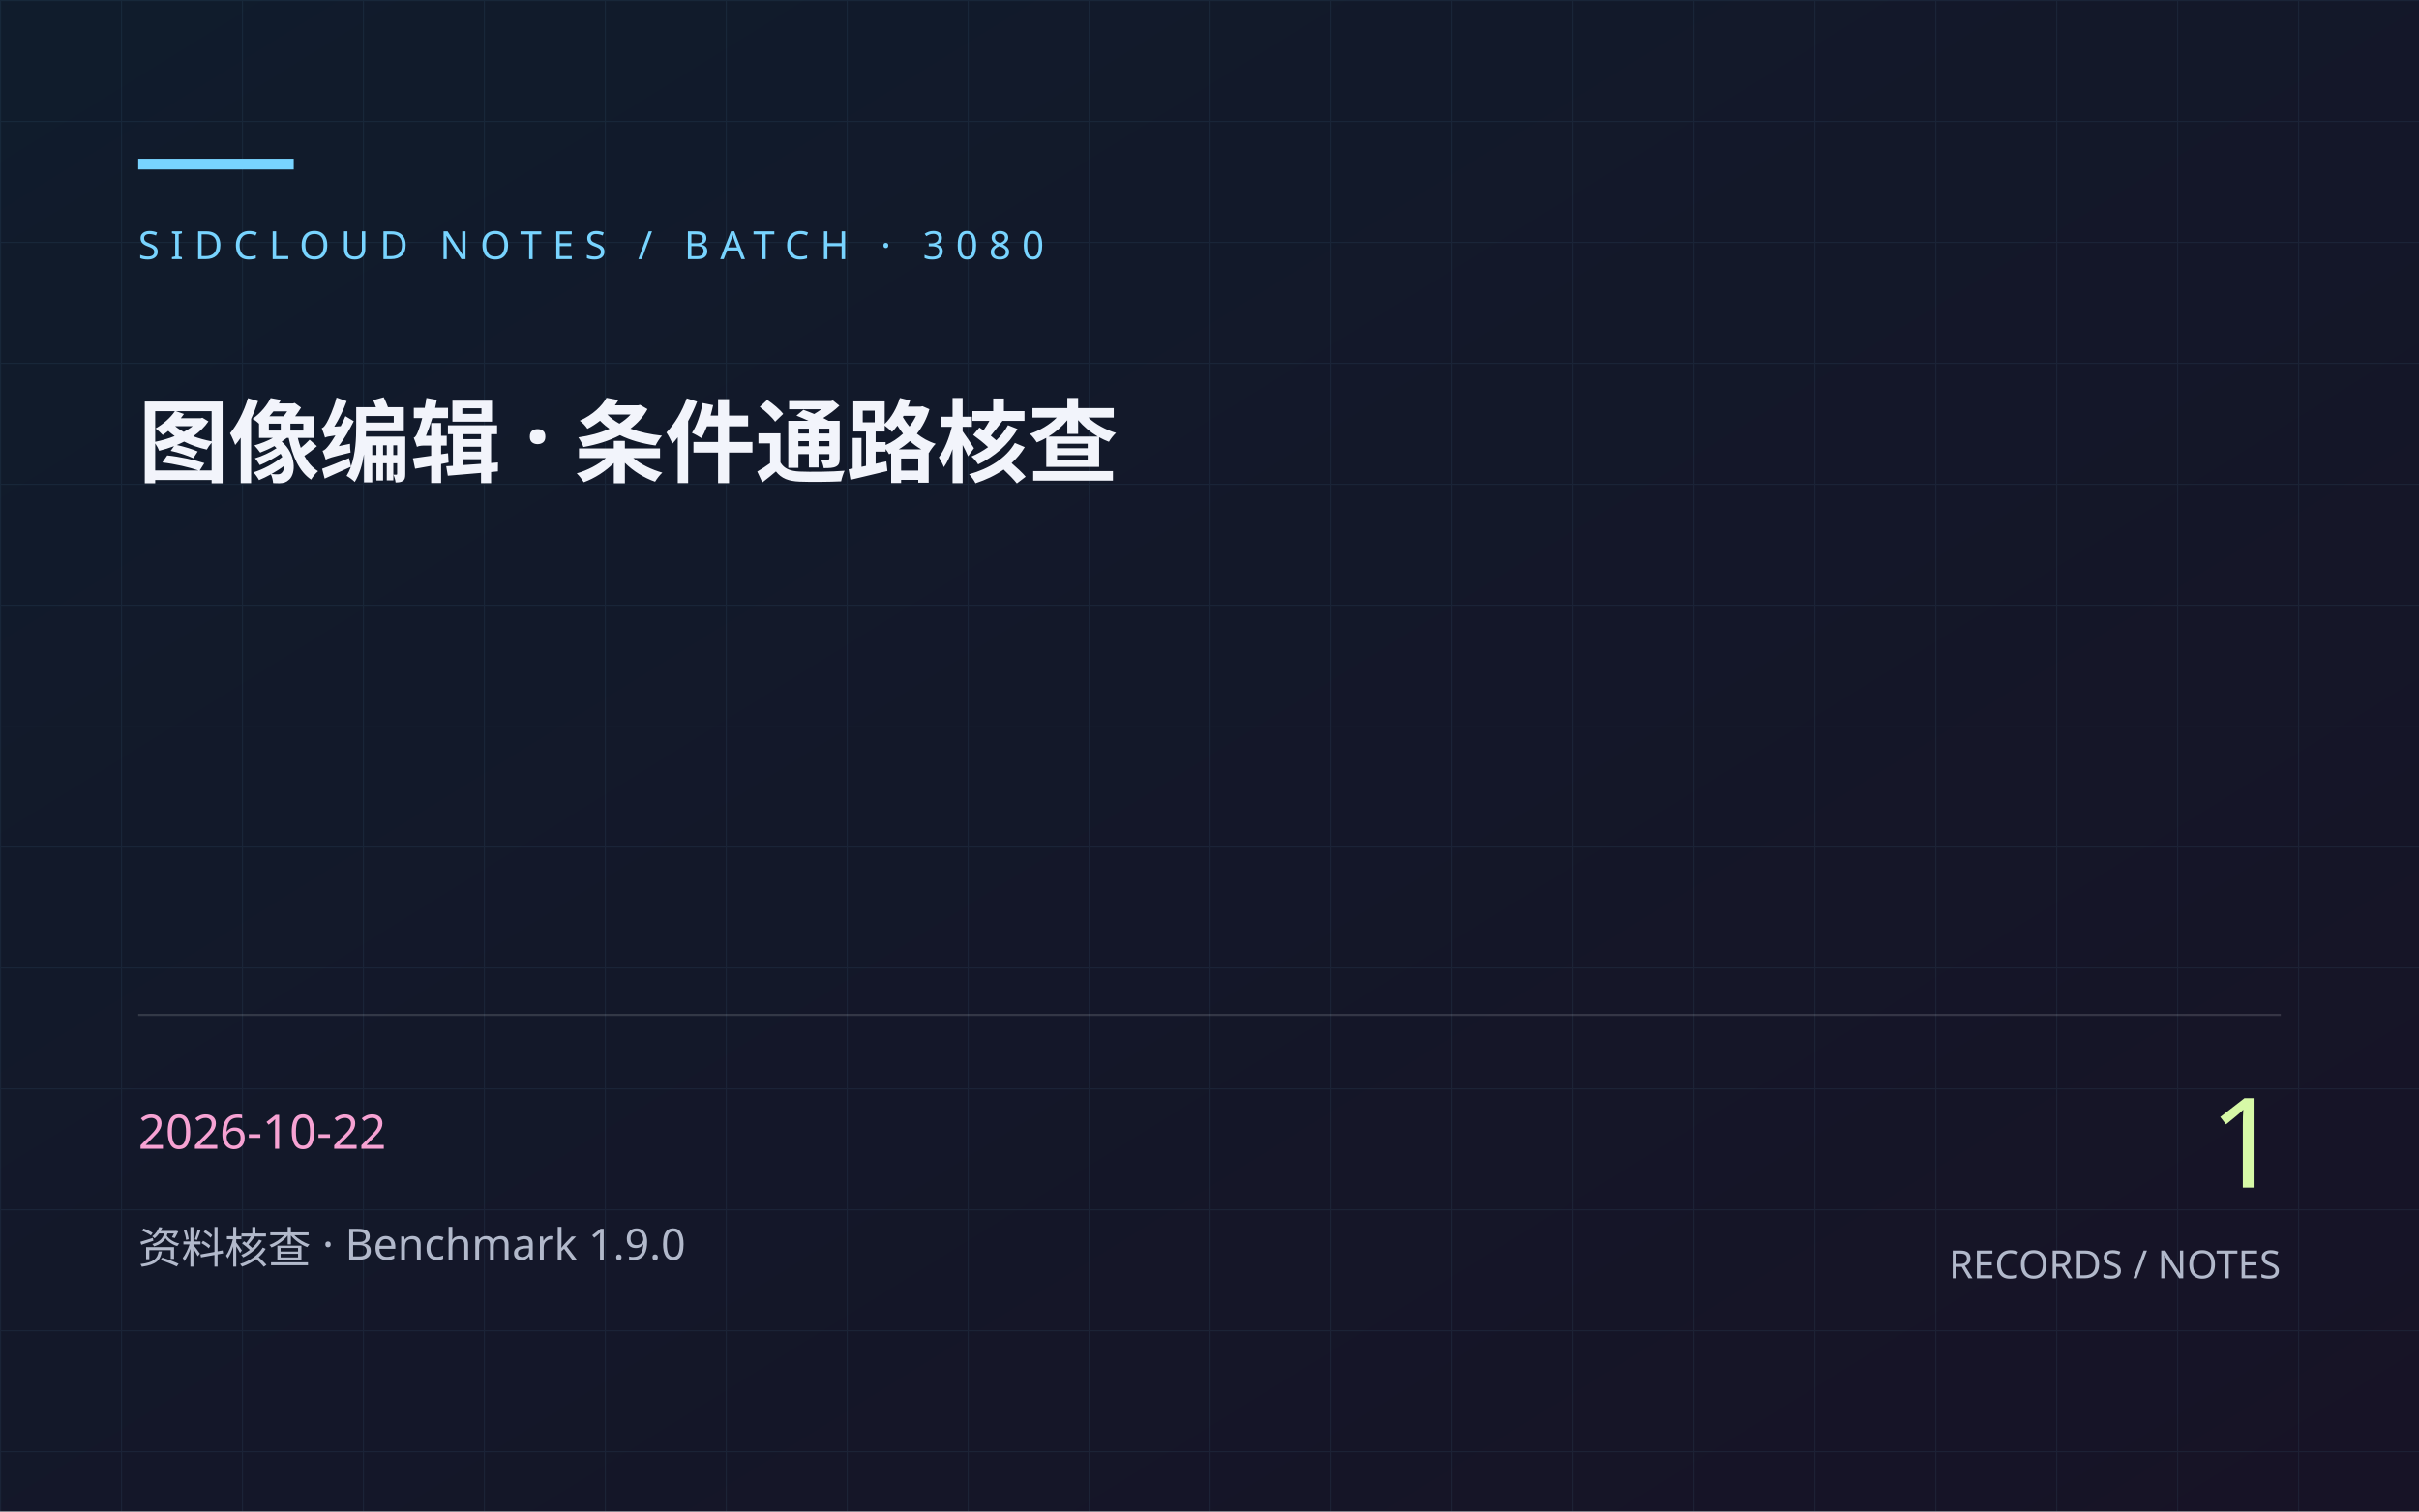
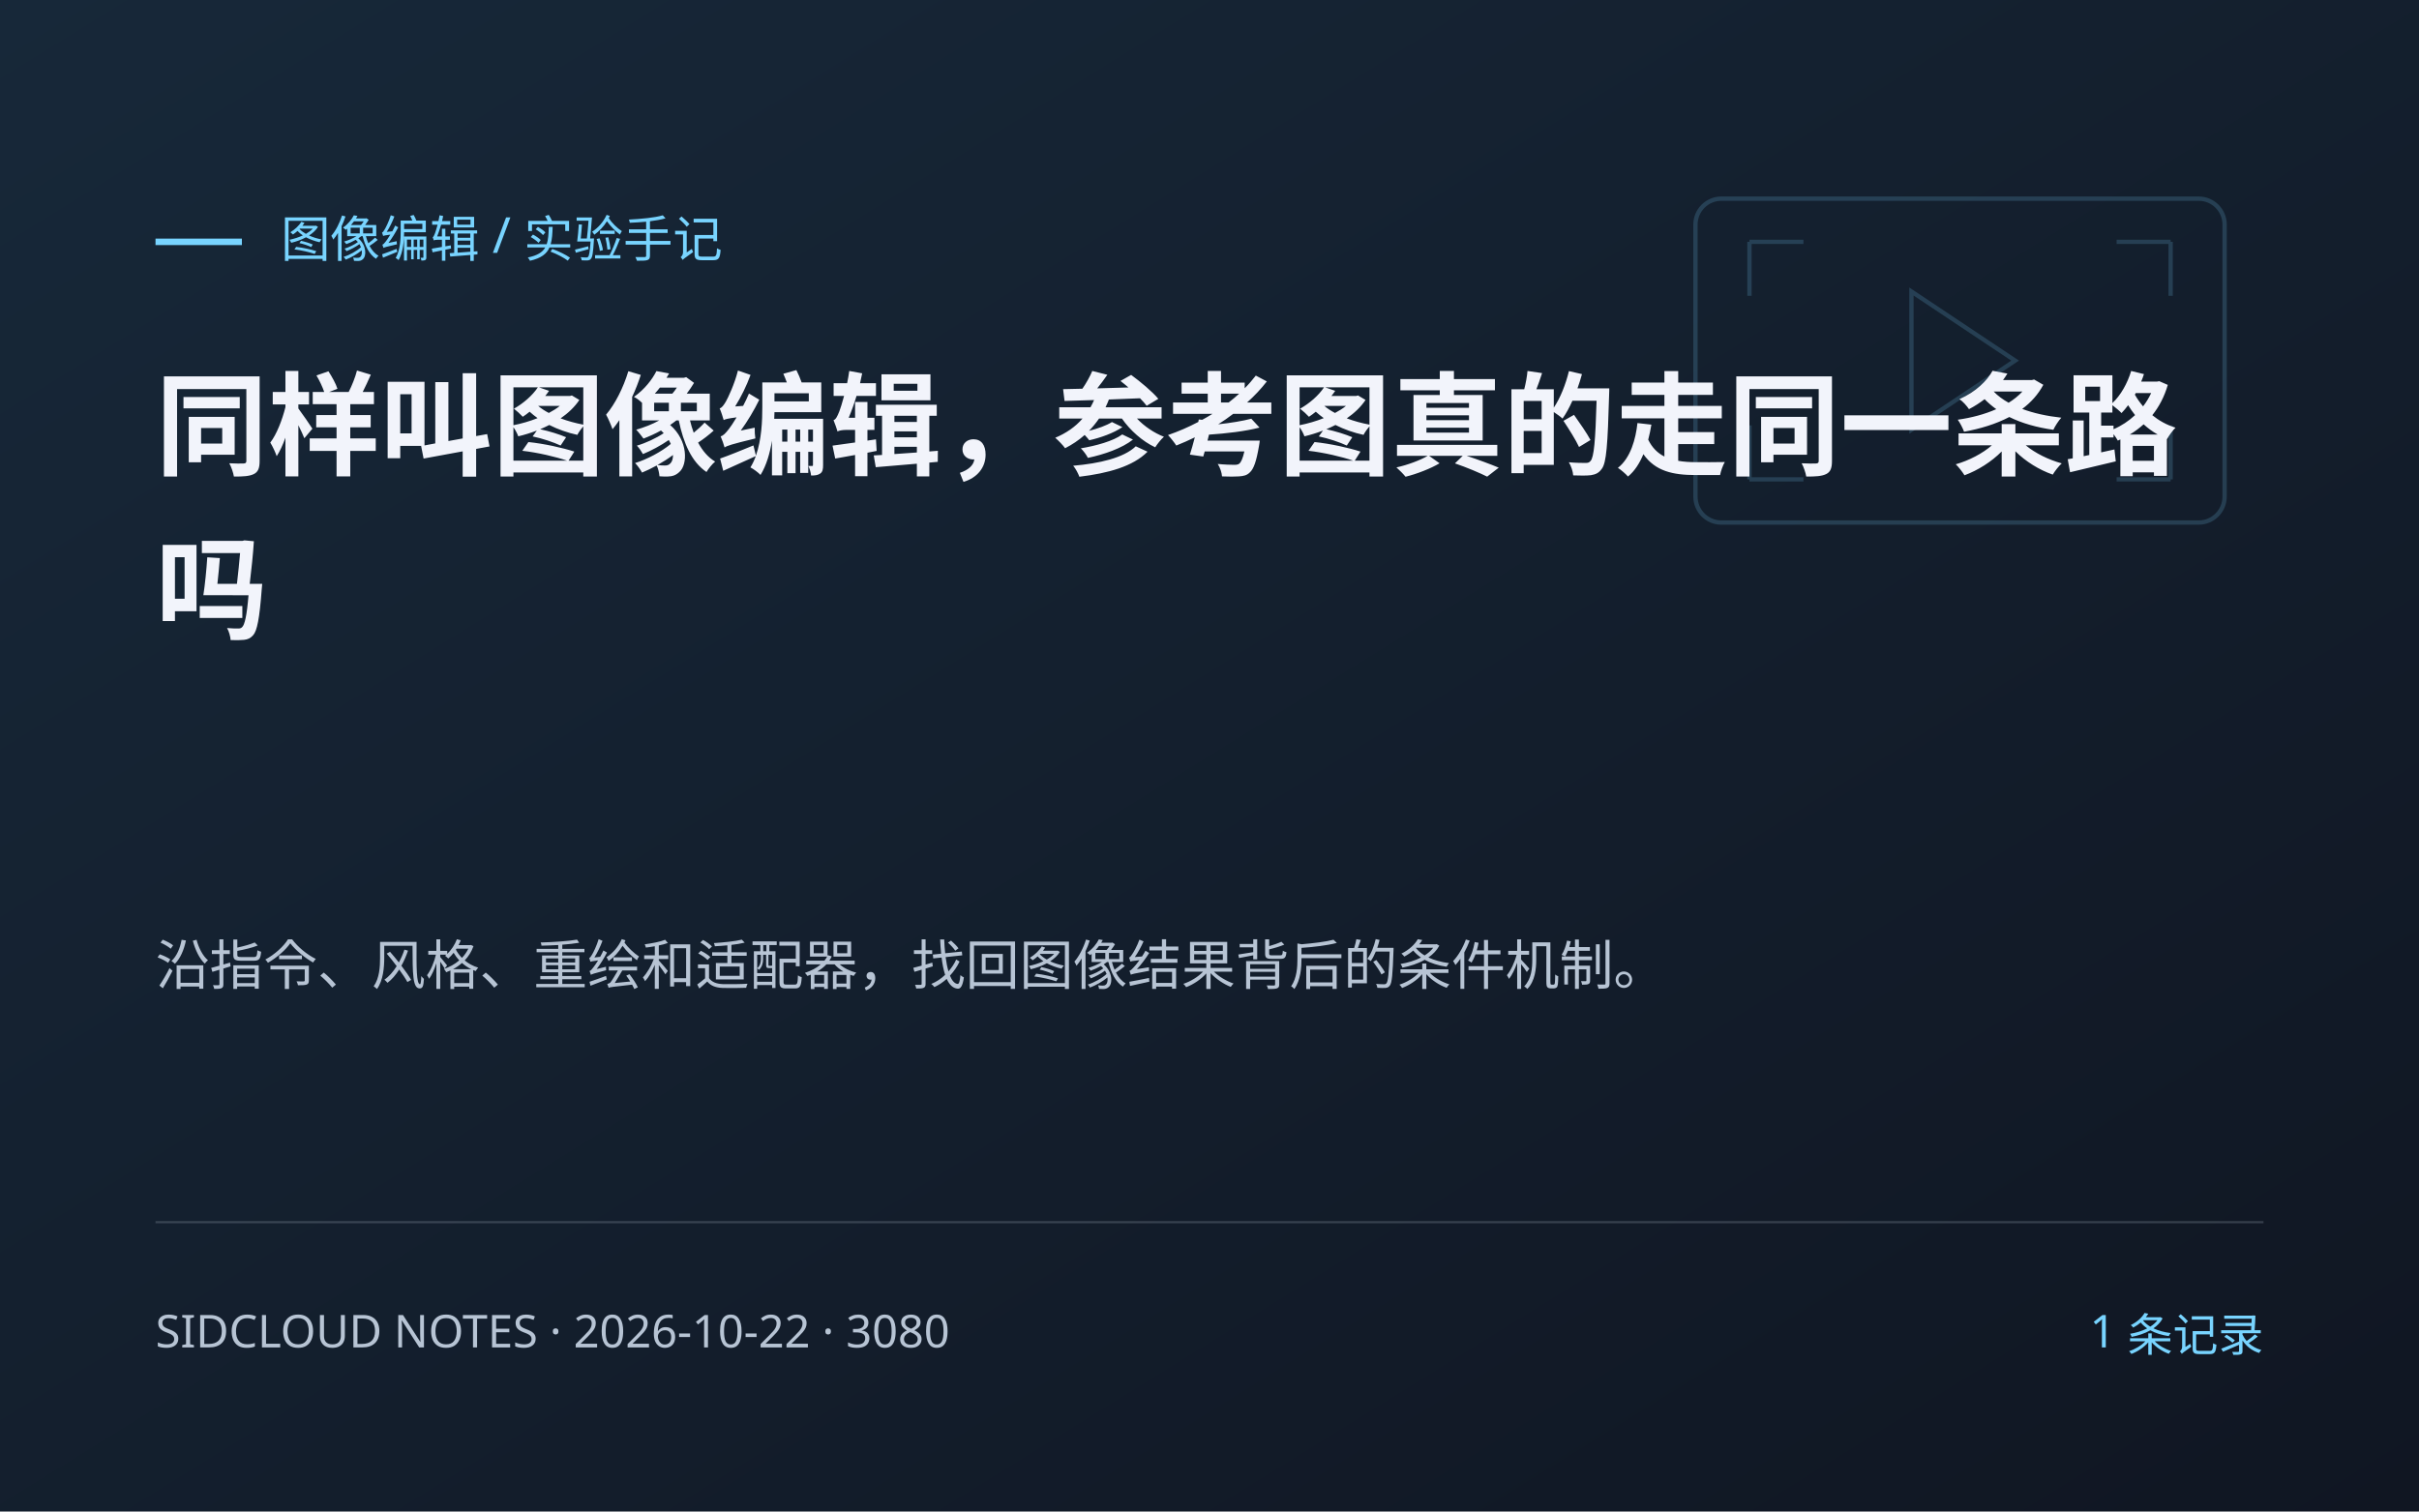
<svg xmlns="http://www.w3.org/2000/svg" width="1120" height="700" viewBox="0 0 1120 700">
  <defs>
    <linearGradient id="bg" x2="1" y2="1">
-       <stop stop-color="#101c2c" />
-       <stop offset="1" stop-color="#171326" />
+       <stop stop-color="#172839" />
+       <stop offset="1" stop-color="#101622" />
    </linearGradient>
-     <pattern id="grid" width="56" height="56" patternUnits="userSpaceOnUse">
-       <path d="M56 0H0V56" fill="none" stroke="#78d4ff" stroke-opacity=".07" />
-     </pattern>
  </defs>
  <rect width="1120" height="700" fill="url(#bg)" />
-   <rect width="1120" height="700" fill="url(#grid)" />
-   <path d="M64 76h72" stroke="#78d4ff" stroke-width="5" />
-   <text x="64" y="120" fill="#78d4ff" font-size="18" letter-spacing="5" font-family="system-ui,sans-serif">SIDCLOUD NOTES / BATCH · 3080</text>
-   <text x="64" y="220" fill="#f2f4fb" font-size="42" font-weight="600" font-family="system-ui,'Microsoft YaHei',sans-serif">图像编辑 · 条件通路核查</text>
-   <path d="M64 470h992" stroke="#ffffff" stroke-opacity=".14" />
-   <text x="64" y="532" fill="#f7a2d3" font-size="22" font-family="system-ui,sans-serif">2026-10-22</text>
-   <text x="64" y="585" fill="#b2b9cb" font-size="20" font-family="system-ui,'Microsoft YaHei',sans-serif">资料核查 · Benchmark 1.9.0</text>
-   <text x="1056" y="550" text-anchor="end" fill="#d7f9a7" font-size="58" font-family="system-ui,sans-serif">1</text>
-   <text x="1056" y="592" text-anchor="end" fill="#b2b9cb" font-size="18" font-family="system-ui,sans-serif">RECORDS / NOTES</text>
+   <g fill="none" stroke="#78d4ff" stroke-width="2" opacity=".18">
+     <rect x="785" y="92" width="245" height="150" rx="12" />
+     <path d="M810 112h25m-25 0v25M1005 112h-25m25 0v25M810 222h25m-25 0v-25M1005 222h-25m25 0v-25M885 135l48 32-48 32z" />
+   </g>
+   <path d="M72 112h40" stroke="#78d4ff" stroke-width="3" />
+   <text x="130" y="119" fill="#78d4ff" font-size="23" font-family="system-ui,'Microsoft YaHei',sans-serif">图像编辑 / 实验手记</text>
+   <text x="72" y="216" fill="#f2f4fb" font-size="52" font-weight="700" font-family="'Microsoft YaHei',system-ui,sans-serif">同样叫图像编辑，参考图真的走同一条路</text>
+   <text x="72" y="292" fill="#f2f4fb" font-size="52" font-weight="700" font-family="'Microsoft YaHei',system-ui,sans-serif">吗</text>
+   <text x="72" y="456" fill="#b7c4d4" font-size="25" font-family="'Microsoft YaHei',system-ui,sans-serif">沿指令、风格、重绘和适配器，找回图像结果背后的条件机制。</text>
+   <path d="M72 566h976" stroke="#b7c4d4" stroke-opacity=".22" />
+   <text x="72" y="624" fill="#b7c4d4" font-size="21" font-family="system-ui,sans-serif">SIDCLOUD NOTES · 2026-10-22 · 3080</text>
+   <text x="1048" y="624" text-anchor="end" fill="#78d4ff" font-size="21" font-family="system-ui,'Microsoft YaHei',sans-serif">1 条记录</text>
</svg>
